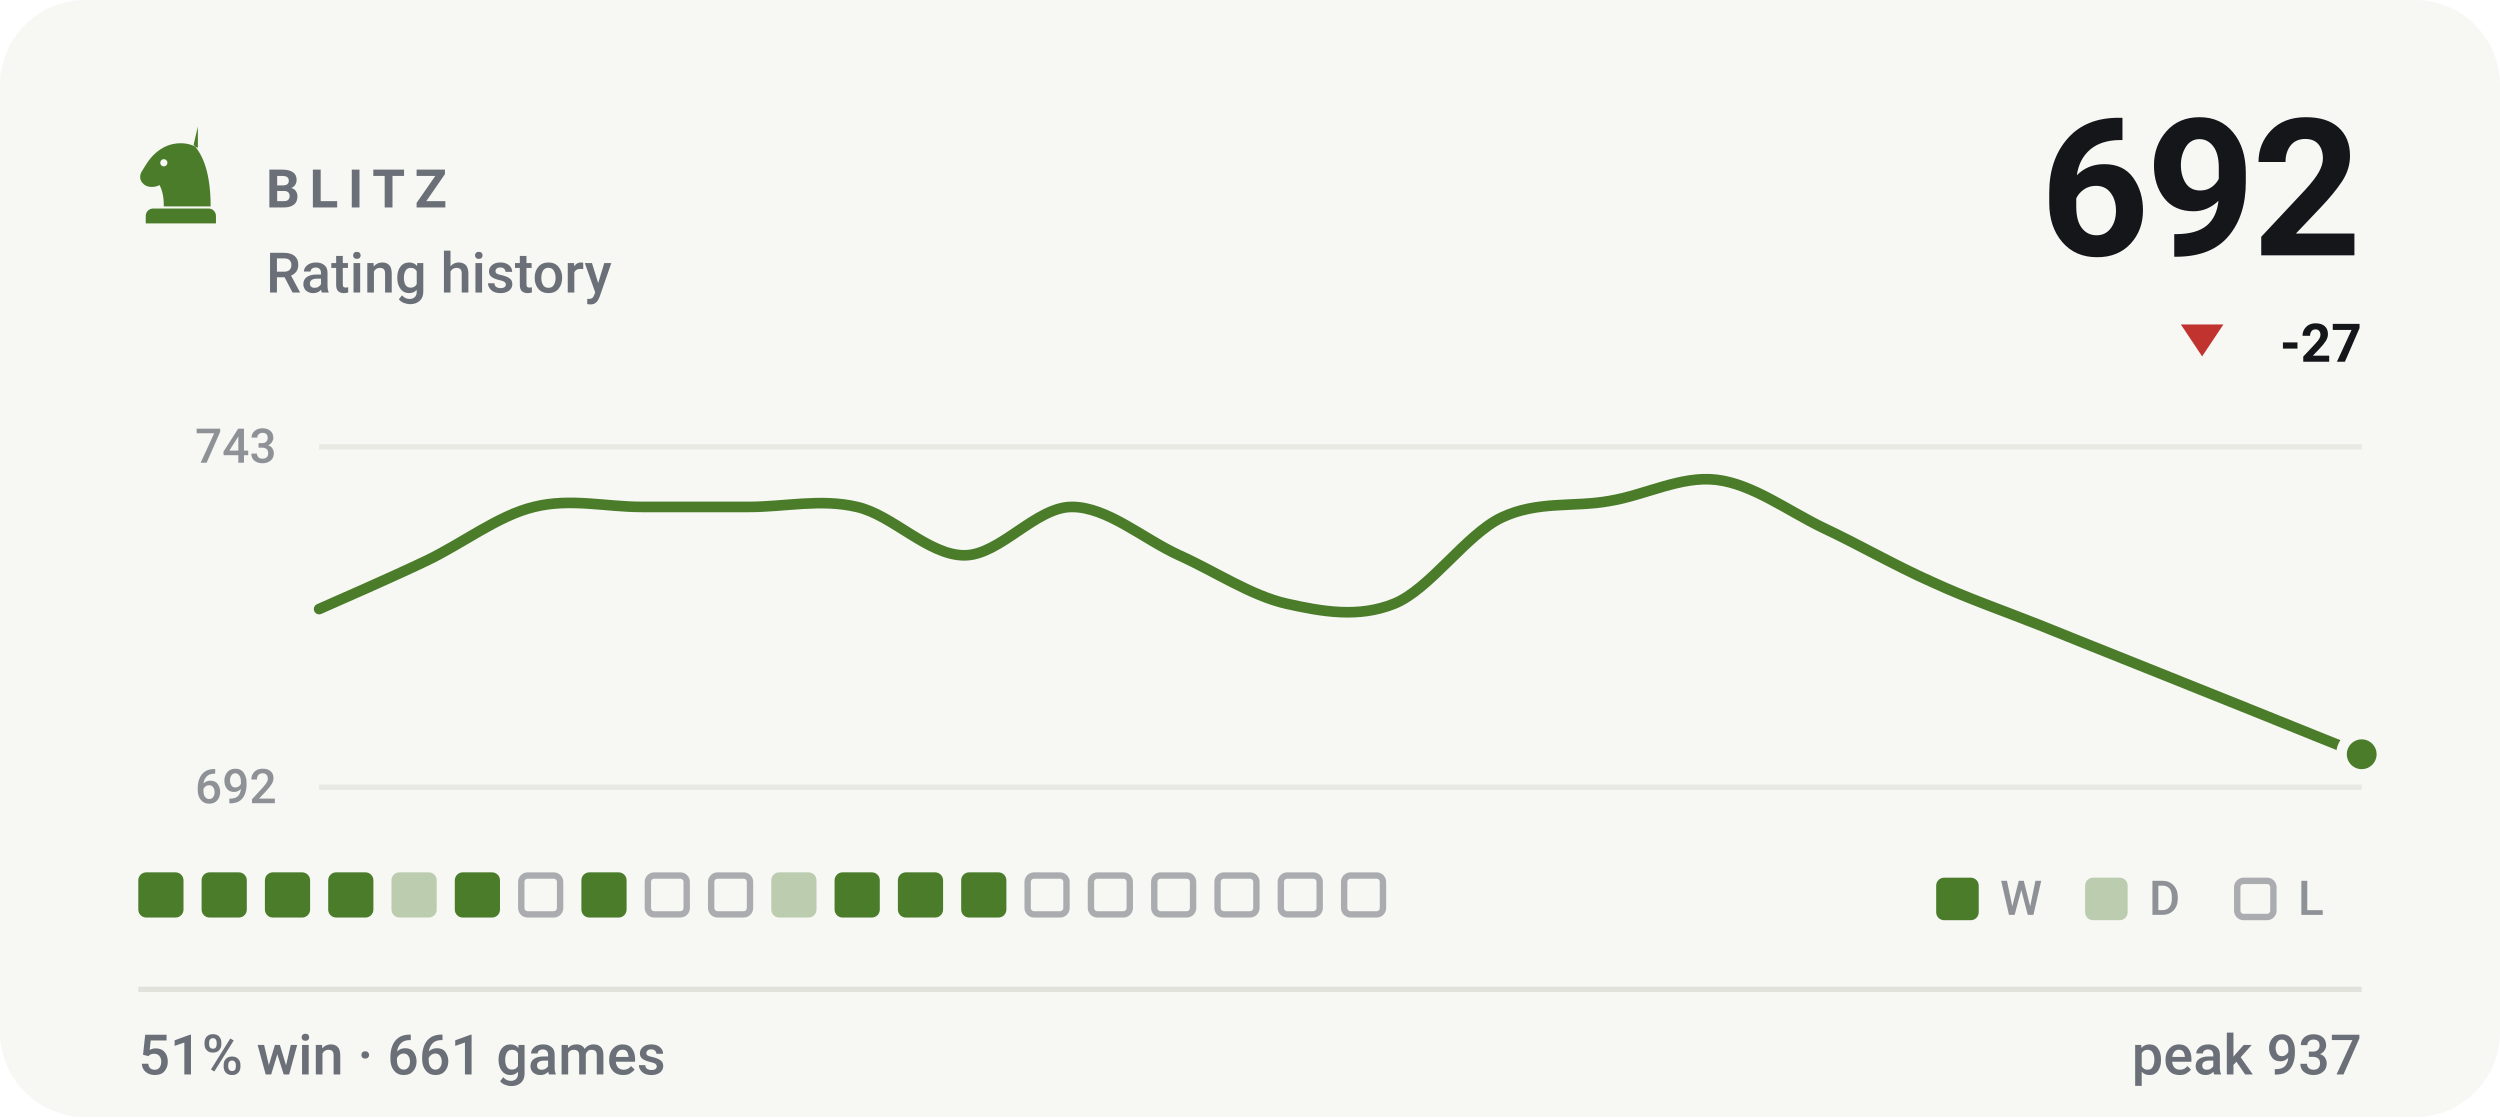
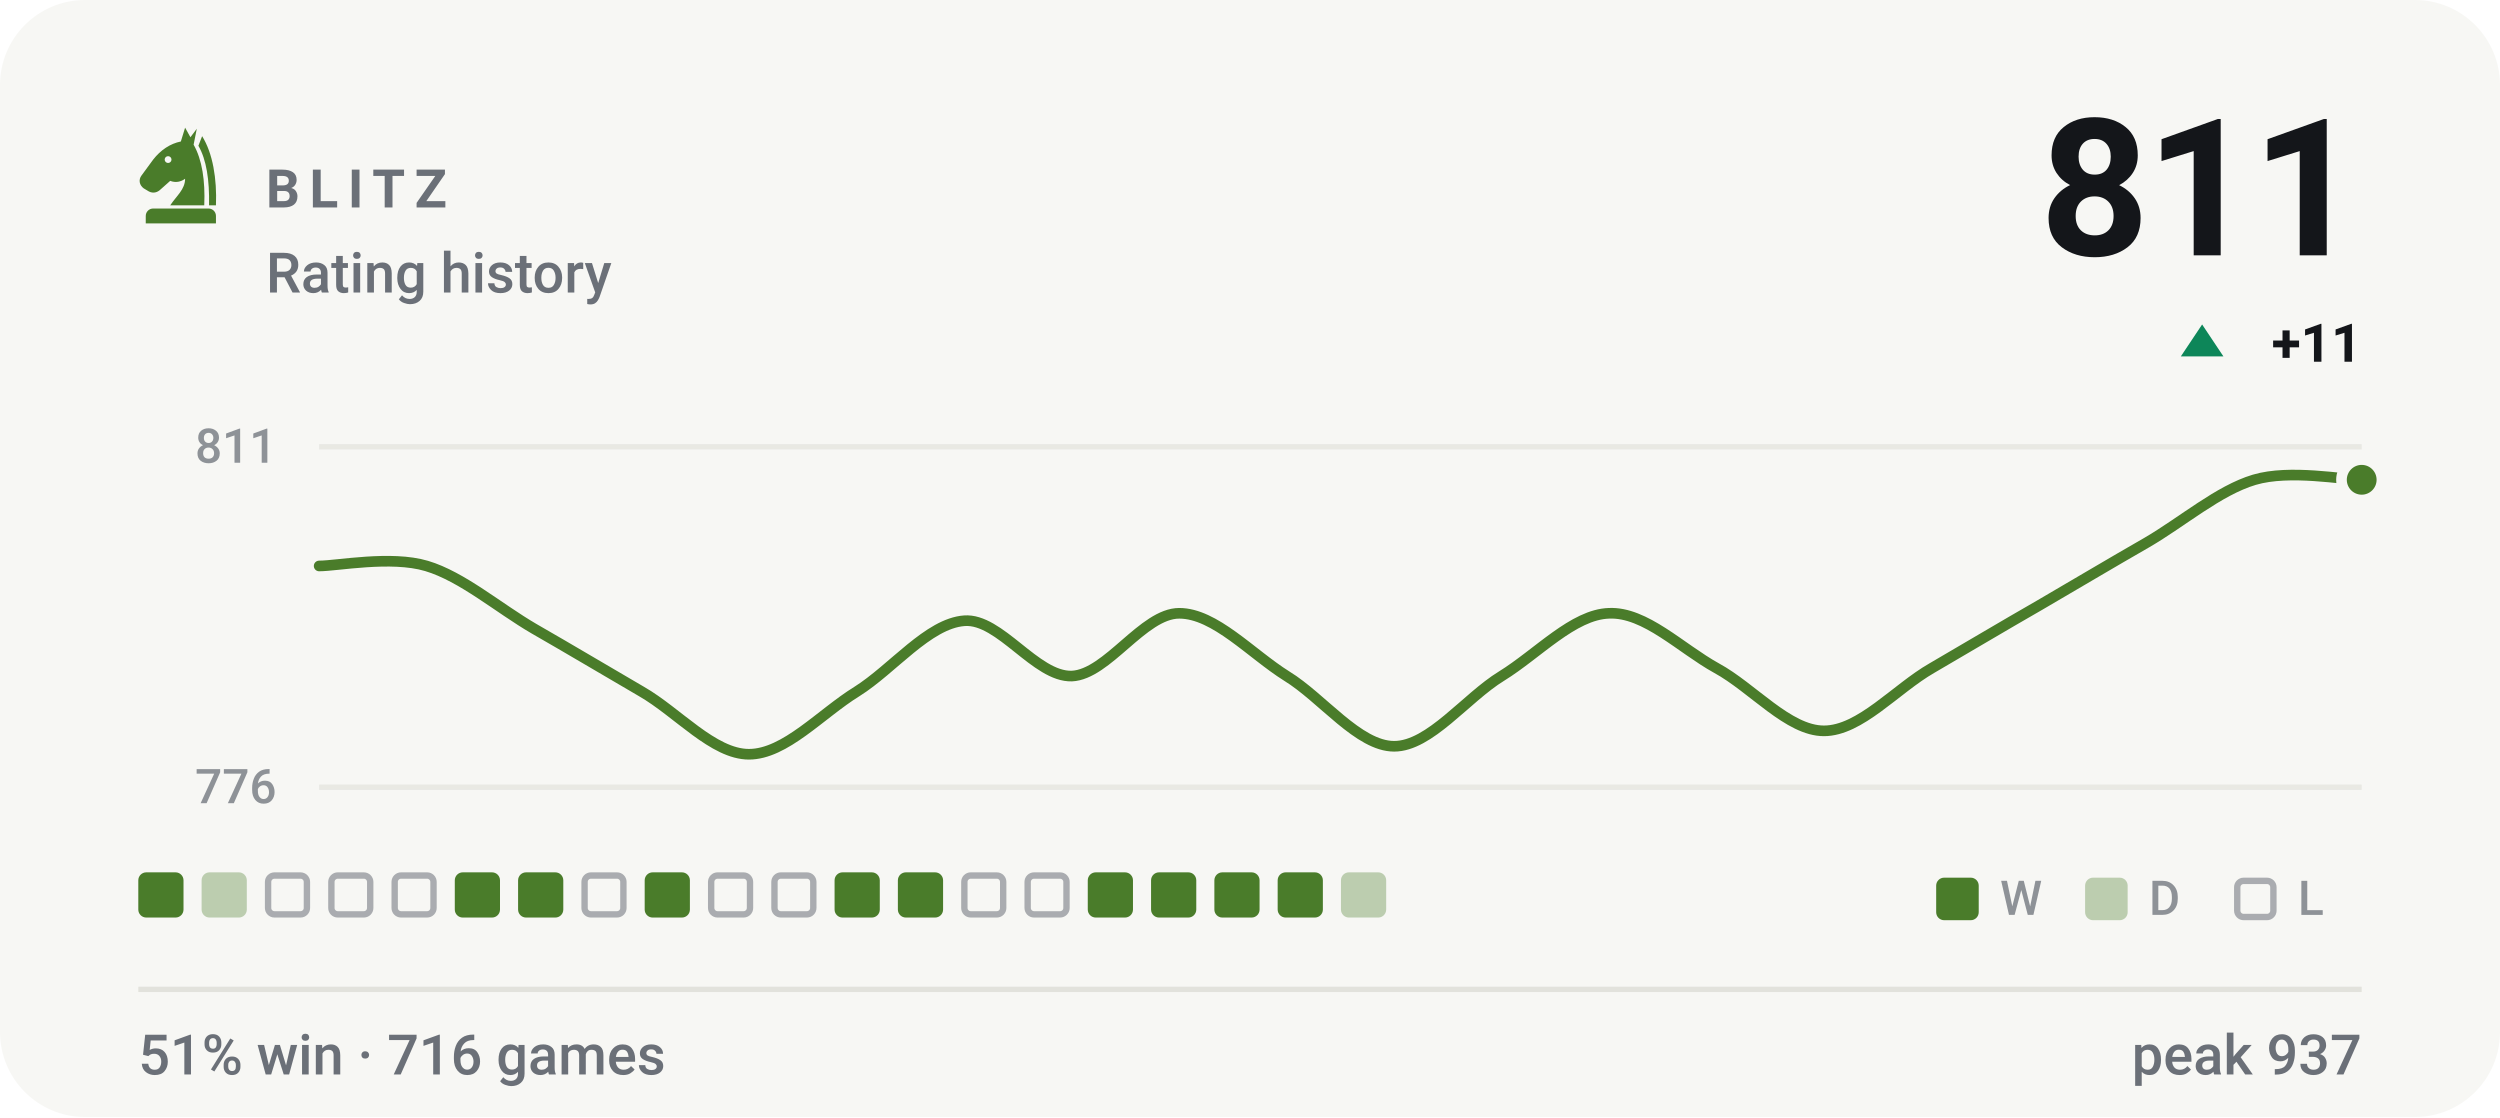
- <svg xmlns="http://www.w3.org/2000/svg" viewBox="0 0 470 210" width="470" height="210" role="img" aria-label="BLITZ rating history, currently 692, 51% win rate over 661 games">
+ <svg xmlns="http://www.w3.org/2000/svg" viewBox="0 0 470 210" width="470" height="210" role="img" aria-label="BLITZ rating history, currently 811, 51% win rate over 716 games">
  <style>svg{font-family:-apple-system,BlinkMacSystemFont,'Segoe UI',Roboto,'Helvetica Neue',Arial,sans-serif}text{fill:#14161a;white-space:pre}.bg{fill:#f7f7f4}.acc{fill:#4a7c2a}.win{fill:#0d8659}.draw{fill:#7c7f85}.loss{fill:#c0332f}.lbl{font-size:10px;font-weight:600;letter-spacing:.18em;fill:#6b7078}.cap{font-size:10.5px;font-weight:500;fill:#6b7078}.num{font-family:-apple-system,BlinkMacSystemFont,'Segoe UI',Roboto,'Helvetica Neue',Arial,sans-serif;font-weight:700;letter-spacing:-.02em}.tick{font-size:9px;font-weight:500;fill:#6b7078;opacity:.75}.dl{font-size:10px;font-weight:600}.rule{stroke:#e2e2dc;stroke-width:1;fill:none}.grid{stroke:#e2e2dc;stroke-width:1;fill:none;opacity:.7}.ln{fill:none;stroke:#4a7c2a;stroke-width:2;stroke-linecap:round;stroke-linejoin:round}.ring{stroke:#f7f7f4;stroke-width:2}.hollow{fill:none;stroke-width:1.5}.sq{fill:#14161a;opacity:.035}</style>
  <rect class="bg" width="470" height="210" rx="16" />
  <g class="acc" transform="translate(24.0,22.8) scale(0.2)">
-     <path fill-rule="evenodd" d="M66 5l-4 17c9 10 16 27 16 58H34c0-8-1-14-4-20-6 3-13 2-16-2-3-3-3-8 0-12 3-5 6-10 10-14 6-6 13-10 21-11 7-1 14 0 21 4zM37.4 39a3.4 3.4 0 1 0-6.8 0 3.4 3.4 0 1 0 6.8 0zM24 82h52c3.9 0 7 3.1 7 7v7H17v-7c0-3.9 3.1-7 7-7z" />
+     <path fill-rule="evenodd" d="M54 6L50 19C40 21 31 27 24 36L13 51C10 55 11 60 15 63L20 66C24 68 28 67 31 64L40 56C45 58 50 57 54 54C54 64 46 70 40 79H72C73 56 70 36 62 22L65 7L59 15zM41.2 36a3.2 3.2 0 1 0-6.4 0 3.2 3.2 0 1 0 6.4 0z" />
+     <path d="M70 14C80 30 84 54 83 79H76.5C77 55 74 36 66.5 23z" />
+     <path d="M24 82h52a7 7 0 0 1 7 7v7H17v-7a7 7 0 0 1 7-7z" />
  </g>
  <text class="lbl" x="50" y="39">BLITZ</text>
  <text class="cap" x="50" y="55">Rating history</text>
-   <text class="num" x="444" y="48" text-anchor="end" style="font-size:36px">692</text>
-   <path fill="#c0332f" d="M414 67L418 61H410Z" />
-   <text class="dl" x="444" y="68" text-anchor="end" fill="#c0332f">-27</text>
+   <text class="num" x="444" y="48" text-anchor="end" style="font-size:36px">811</text>
+   <path fill="#0d8659" d="M414 61L418 67H410Z" />
+   <text class="dl" x="444" y="68" text-anchor="end" fill="#0d8659">+11</text>
  <line class="grid" x1="60" y1="84" x2="444" y2="84" />
  <line class="grid" x1="60" y1="148" x2="444" y2="148" />
-   <text class="tick" x="52" y="87" text-anchor="end">743</text>
-   <text class="tick" x="52" y="151" text-anchor="end">692</text>
-   <path class="ln" d="M60.0 114.5C63.4 113.0 73.5 108.6 80.2 105.4C86.9 102.2 93.7 96.9 100.4 95.3C107.2 93.6 113.9 95.3 120.6 95.3C127.4 95.3 134.1 95.3 140.8 95.3C147.6 95.3 154.3 93.7 161.1 95.3C167.8 96.8 174.5 104.4 181.3 104.4C188.0 104.4 194.7 95.3 201.5 95.3C208.2 95.3 214.9 101.3 221.7 104.4C228.4 107.4 235.2 112.0 241.9 113.5C248.6 115.0 255.4 116.2 262.1 113.5C268.8 110.8 275.6 100.5 282.3 97.3C289.1 94.1 295.8 95.4 302.5 94.2C309.3 93.1 316.0 89.4 322.7 90.2C329.5 91.0 336.2 96.1 342.9 99.3C349.7 102.5 356.4 106.4 363.2 109.4C369.9 112.5 376.6 114.8 383.4 117.5C390.1 120.2 396.8 122.9 403.6 125.6C410.3 128.3 417.1 131.0 423.8 133.7C430.5 136.4 440.6 140.5 444.0 141.8" />
-   <circle class="acc ring" cx="444.0" cy="141.8" r="3.8" />
+   <text class="tick" x="52" y="87" text-anchor="end">811</text>
+   <text class="tick" x="52" y="151" text-anchor="end">776</text>
+   <path class="ln" d="M60.0 106.4C63.4 106.4 73.5 104.4 80.2 106.4C86.9 108.4 93.7 114.3 100.4 118.2C107.2 122.1 113.9 126.1 120.6 130.0C127.4 133.9 134.1 141.8 140.8 141.8C147.6 141.8 154.3 134.2 161.1 130.0C167.8 125.8 174.5 117.2 181.3 116.7C188.0 116.2 194.7 127.3 201.5 127.1C208.2 126.8 214.9 115.3 221.7 115.3C228.4 115.3 235.2 122.9 241.9 127.1C248.6 131.2 255.4 140.3 262.1 140.3C268.8 140.3 275.6 131.2 282.3 127.1C289.1 122.9 295.8 115.5 302.5 115.3C309.3 115.0 316.0 121.9 322.7 125.6C329.5 129.3 336.2 137.4 342.9 137.4C349.7 137.4 356.4 129.5 363.2 125.6C369.9 121.7 376.6 117.7 383.4 113.8C390.1 109.9 396.8 105.9 403.6 102.0C410.3 98.1 417.1 92.2 423.8 90.2C430.5 88.2 440.6 90.2 444.0 90.2" />
+   <circle class="acc ring" cx="444.0" cy="90.2" r="3.8" />
  <rect x="26.0" y="164" width="8.5" height="8.5" rx="1.5" fill="#4a7c2a" />
-   <rect x="37.9" y="164" width="8.5" height="8.5" rx="1.5" fill="#4a7c2a" />
-   <rect x="49.8" y="164" width="8.5" height="8.5" rx="1.5" fill="#4a7c2a" />
-   <rect x="61.7" y="164" width="8.5" height="8.5" rx="1.5" fill="#4a7c2a" />
-   <rect x="73.6" y="164" width="8.5" height="8.5" rx="1.5" fill="#4a7c2a" opacity=".34" />
+   <rect x="37.9" y="164" width="8.5" height="8.5" rx="1.5" fill="#4a7c2a" opacity=".34" />
+   <rect x="50.4" y="164.6" width="7.3" height="7.3" rx="1.2" fill="none" stroke="#6b7078" stroke-width="1.2" opacity=".55" />
+   <rect x="62.3" y="164.6" width="7.3" height="7.3" rx="1.2" fill="none" stroke="#6b7078" stroke-width="1.2" opacity=".55" />
+   <rect x="74.2" y="164.6" width="7.3" height="7.3" rx="1.2" fill="none" stroke="#6b7078" stroke-width="1.2" opacity=".55" />
  <rect x="85.5" y="164" width="8.5" height="8.5" rx="1.5" fill="#4a7c2a" />
-   <rect x="98.0" y="164.6" width="7.3" height="7.3" rx="1.2" fill="none" stroke="#6b7078" stroke-width="1.2" opacity=".55" />
-   <rect x="109.3" y="164" width="8.5" height="8.5" rx="1.5" fill="#4a7c2a" />
-   <rect x="121.8" y="164.6" width="7.3" height="7.3" rx="1.2" fill="none" stroke="#6b7078" stroke-width="1.2" opacity=".55" />
+   <rect x="97.4" y="164" width="8.5" height="8.5" rx="1.5" fill="#4a7c2a" />
+   <rect x="109.9" y="164.6" width="7.3" height="7.3" rx="1.2" fill="none" stroke="#6b7078" stroke-width="1.2" opacity=".55" />
+   <rect x="121.2" y="164" width="8.5" height="8.5" rx="1.5" fill="#4a7c2a" />
  <rect x="133.7" y="164.6" width="7.3" height="7.3" rx="1.2" fill="none" stroke="#6b7078" stroke-width="1.2" opacity=".55" />
-   <rect x="145.0" y="164" width="8.5" height="8.5" rx="1.5" fill="#4a7c2a" opacity=".34" />
+   <rect x="145.6" y="164.6" width="7.3" height="7.3" rx="1.2" fill="none" stroke="#6b7078" stroke-width="1.2" opacity=".55" />
  <rect x="156.9" y="164" width="8.5" height="8.5" rx="1.5" fill="#4a7c2a" />
  <rect x="168.8" y="164" width="8.5" height="8.5" rx="1.5" fill="#4a7c2a" />
-   <rect x="180.7" y="164" width="8.5" height="8.5" rx="1.5" fill="#4a7c2a" />
+   <rect x="181.3" y="164.6" width="7.3" height="7.3" rx="1.2" fill="none" stroke="#6b7078" stroke-width="1.2" opacity=".55" />
  <rect x="193.2" y="164.6" width="7.3" height="7.3" rx="1.2" fill="none" stroke="#6b7078" stroke-width="1.2" opacity=".55" />
-   <rect x="205.1" y="164.6" width="7.3" height="7.3" rx="1.2" fill="none" stroke="#6b7078" stroke-width="1.2" opacity=".55" />
-   <rect x="217.0" y="164.6" width="7.3" height="7.3" rx="1.2" fill="none" stroke="#6b7078" stroke-width="1.2" opacity=".55" />
-   <rect x="228.9" y="164.6" width="7.3" height="7.3" rx="1.2" fill="none" stroke="#6b7078" stroke-width="1.2" opacity=".55" />
-   <rect x="240.8" y="164.6" width="7.3" height="7.3" rx="1.2" fill="none" stroke="#6b7078" stroke-width="1.2" opacity=".55" />
-   <rect x="252.7" y="164.6" width="7.3" height="7.3" rx="1.2" fill="none" stroke="#6b7078" stroke-width="1.2" opacity=".55" />
+   <rect x="204.5" y="164" width="8.5" height="8.5" rx="1.5" fill="#4a7c2a" />
+   <rect x="216.4" y="164" width="8.5" height="8.5" rx="1.5" fill="#4a7c2a" />
+   <rect x="228.3" y="164" width="8.5" height="8.5" rx="1.5" fill="#4a7c2a" />
+   <rect x="240.2" y="164" width="8.5" height="8.5" rx="1.5" fill="#4a7c2a" />
+   <rect x="252.1" y="164" width="8.5" height="8.5" rx="1.5" fill="#4a7c2a" opacity=".34" />
  <rect x="364" y="165" width="8" height="8" rx="1.5" fill="#4a7c2a" />
  <text class="tick" x="376" y="172">W</text>
  <rect x="392" y="165" width="8" height="8" rx="1.5" fill="#4a7c2a" opacity=".34" />
  <text class="tick" x="404" y="172">D</text>
  <rect x="420.6" y="165.6" width="6.8" height="6.8" rx="1.2" fill="none" stroke="#6b7078" stroke-width="1.2" opacity=".55" />
  <text class="tick" x="432" y="172">L</text>
  <line class="rule" x1="26" y1="186" x2="444" y2="186" />
-   <text class="cap" x="26" y="202">51% win · 661 games</text>
+   <text class="cap" x="26" y="202">51% win · 716 games</text>
  <text class="cap" x="444" y="202" text-anchor="end">peak 937</text>
</svg>
